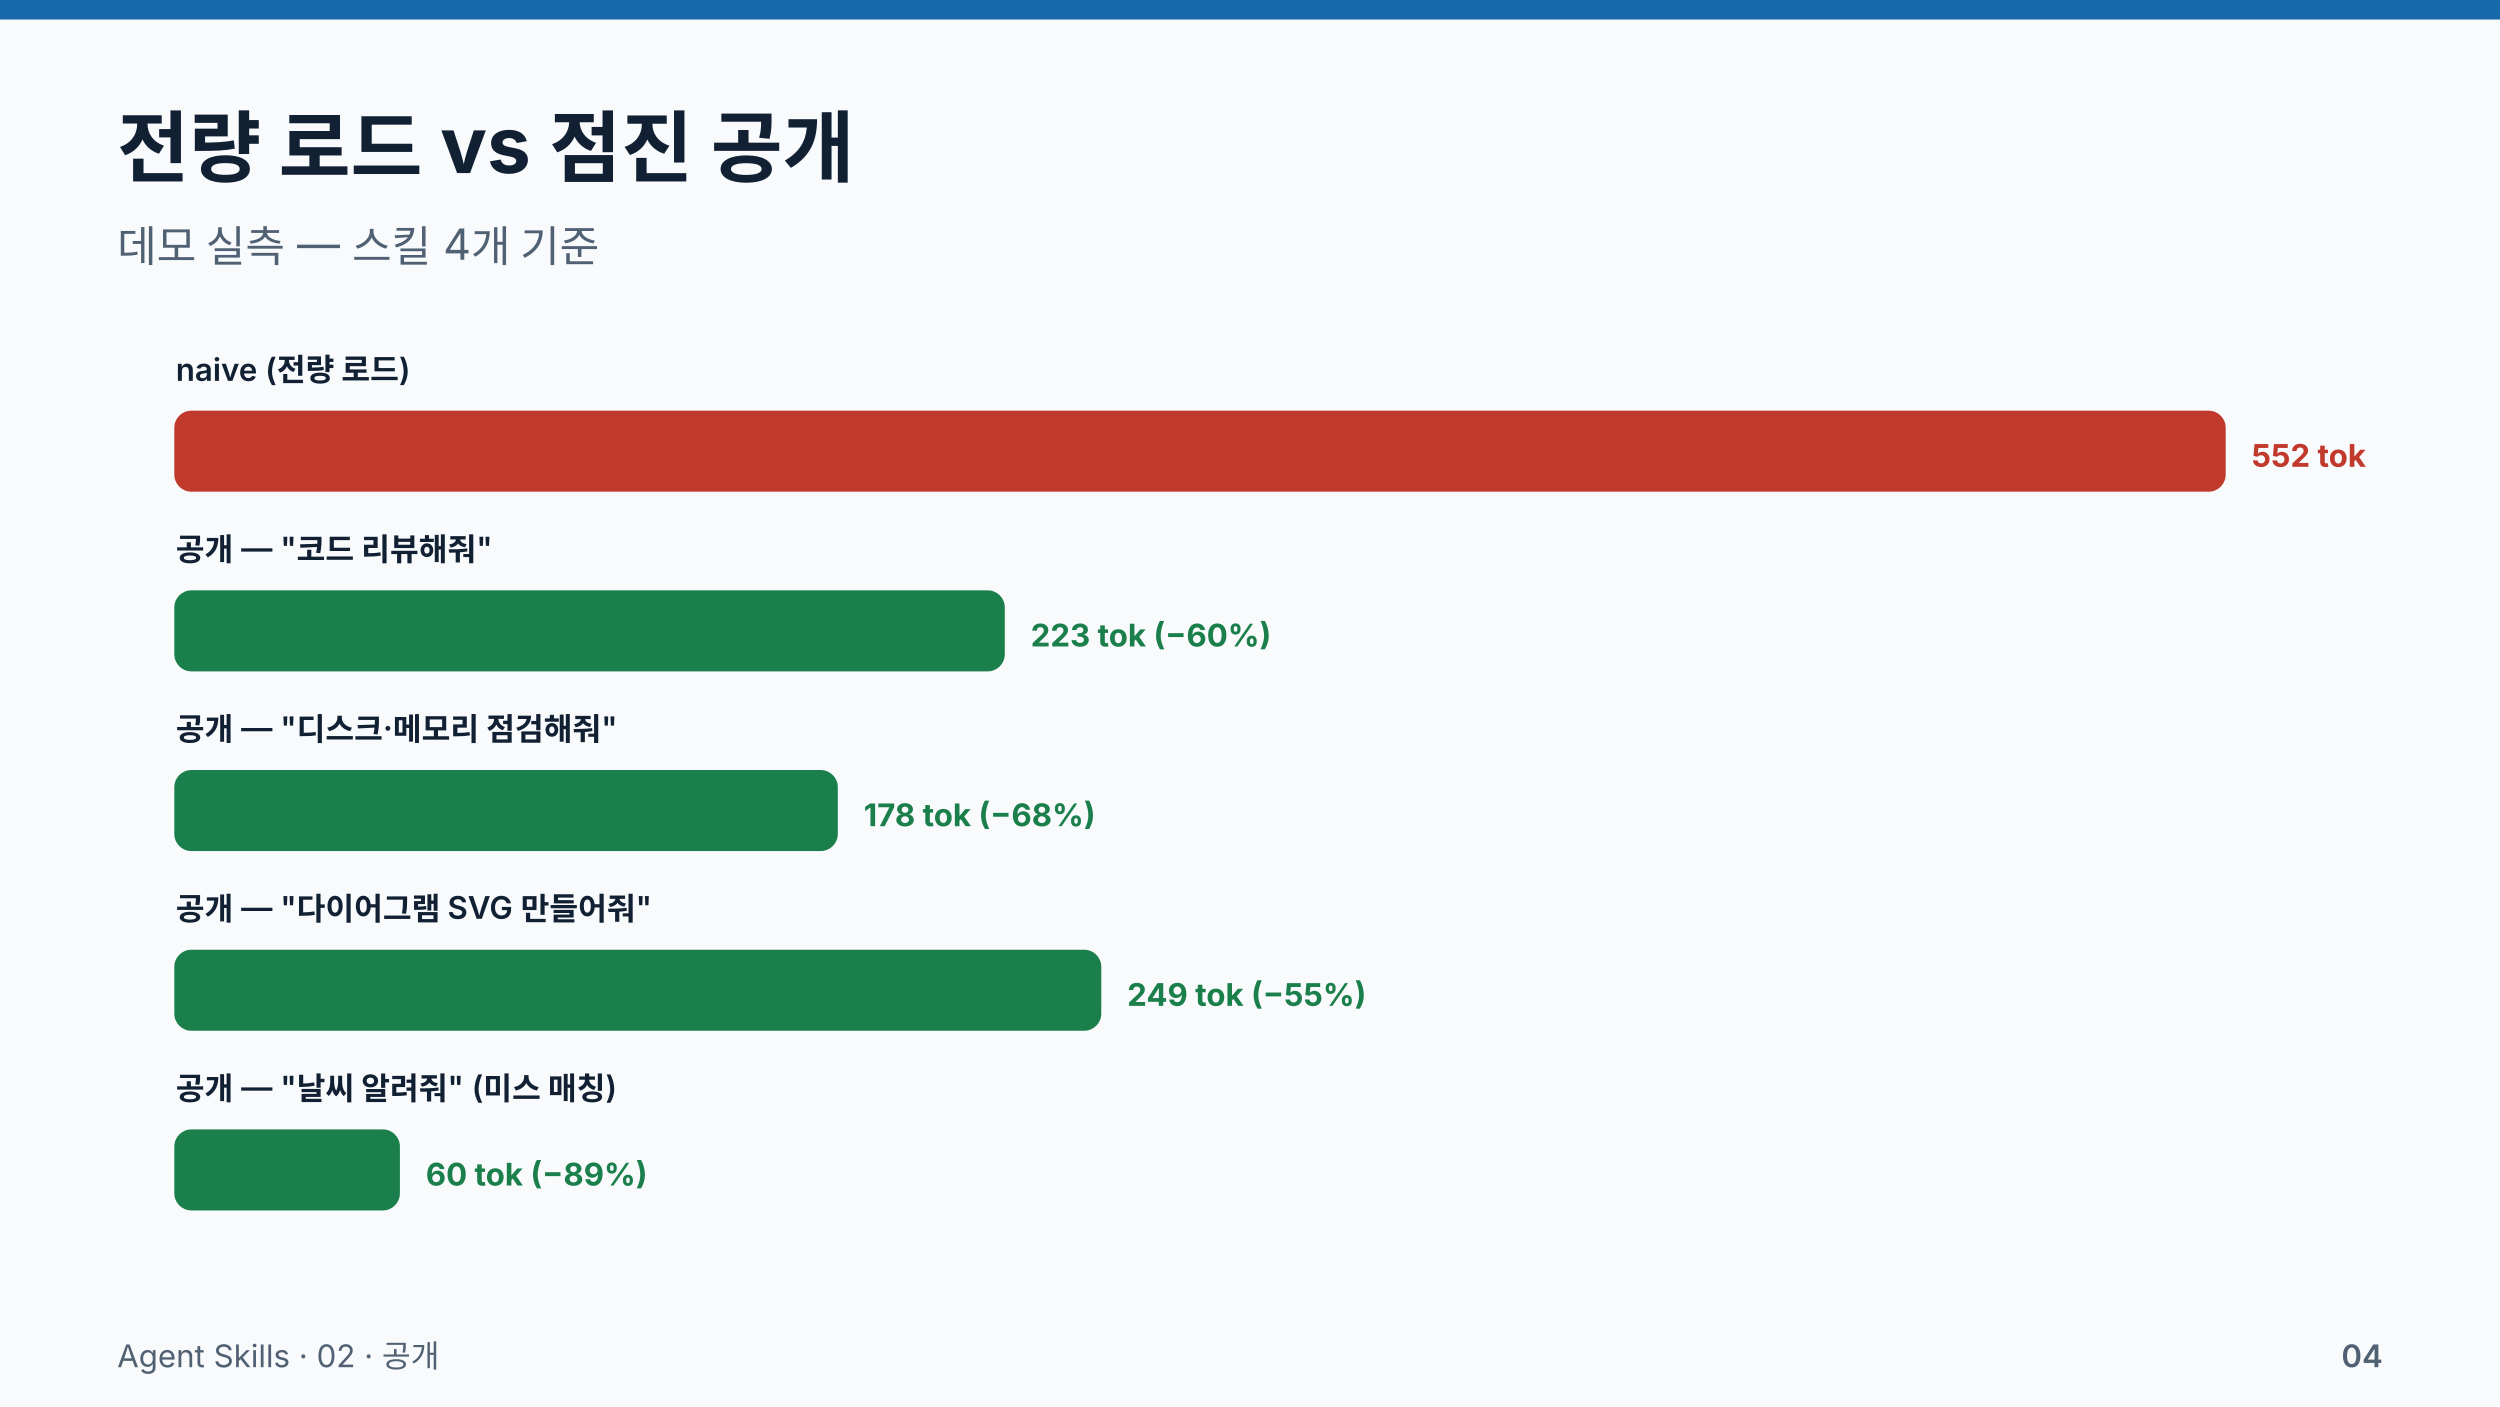
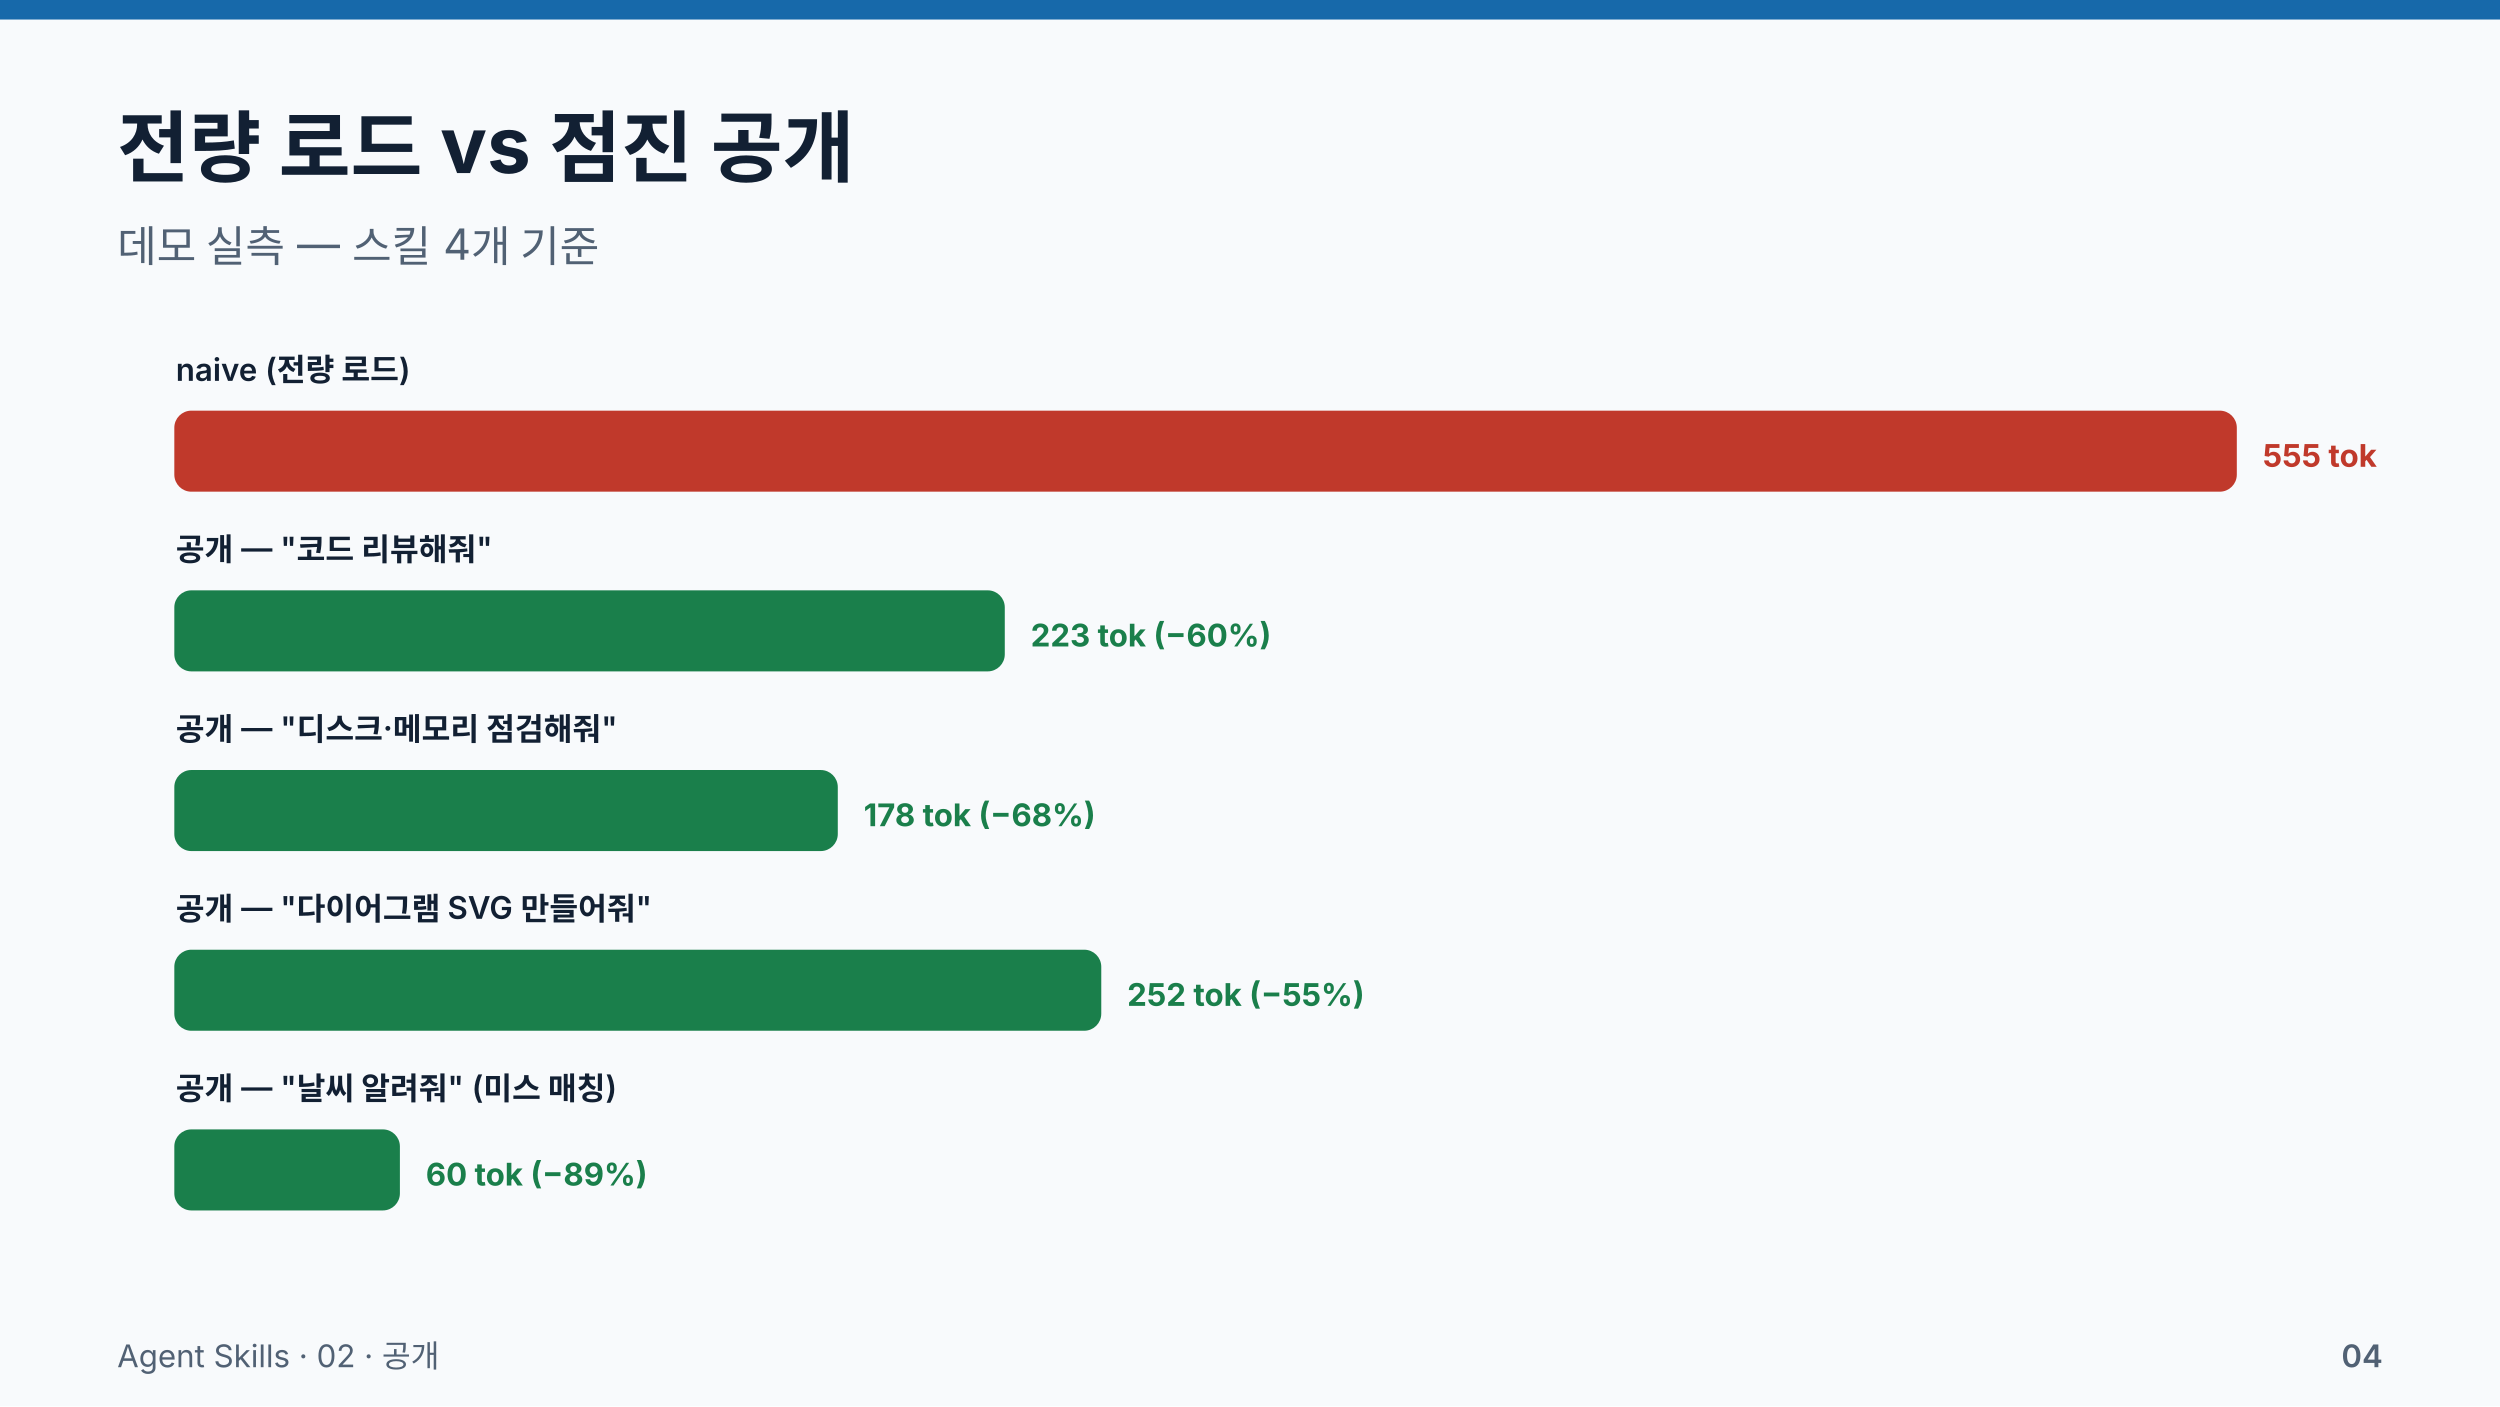
<svg xmlns="http://www.w3.org/2000/svg" viewBox="0 0 1280 720" width="1280" height="720" role="img">
  <defs>
    <marker id="ah516174" viewBox="0 0 10 10" refX="9" refY="5" markerWidth="7" markerHeight="7" orient="auto-start-reverse">
      <path d="M0,0 L10,5 L0,10 z" fill="#516174" />
    </marker>
    <marker id="ah1769aa" viewBox="0 0 10 10" refX="9" refY="5" markerWidth="7" markerHeight="7" orient="auto-start-reverse">
      <path d="M0,0 L10,5 L0,10 z" fill="#1769aa" />
    </marker>
    <marker id="ah1a7f4b" viewBox="0 0 10 10" refX="9" refY="5" markerWidth="7" markerHeight="7" orient="auto-start-reverse">
      <path d="M0,0 L10,5 L0,10 z" fill="#1a7f4b" />
    </marker>
    <marker id="ahc0392b" viewBox="0 0 10 10" refX="9" refY="5" markerWidth="7" markerHeight="7" orient="auto-start-reverse">
      <path d="M0,0 L10,5 L0,10 z" fill="#c0392b" />
    </marker>
    <marker id="ahb86e00" viewBox="0 0 10 10" refX="9" refY="5" markerWidth="7" markerHeight="7" orient="auto-start-reverse">
      <path d="M0,0 L10,5 L0,10 z" fill="#b86e00" />
    </marker>
    <marker id="ah8a96a3" viewBox="0 0 10 10" refX="9" refY="5" markerWidth="7" markerHeight="7" orient="auto-start-reverse">
      <path d="M0,0 L10,5 L0,10 z" fill="#8a96a3" />
    </marker>
  </defs>
  <rect width="1280" height="720" fill="#f8fafc" />
  <rect width="1280" height="10" fill="#1769aa" />
  <text x="60" y="90" font-family="-apple-system, 'Apple SD Gothic Neo', 'Noto Sans KR', sans-serif" font-size="40" font-weight="700" fill="#122033" xml:space="preserve" style="white-space:pre">전량 로드 vs 점진 공개</text>
  <text x="60" y="134" font-family="-apple-system, 'Apple SD Gothic Neo', 'Noto Sans KR', sans-serif" font-size="22" fill="#516174" xml:space="preserve" style="white-space:pre">데모 실측 — 스킬 4개 기준</text>
  <text x="90" y="195" font-family="-apple-system, 'Apple SD Gothic Neo', 'Noto Sans KR', sans-serif" font-size="16" font-weight="600" fill="#122033" xml:space="preserve" style="white-space:pre">naive (전량 로드)</text>
-   <rect x="90" y="211" width="1048.8" height="40" rx="8" fill="#c0392b" stroke="#c0392b" stroke-width="1.5" />
-   <text x="1152.8" y="239" font-family="-apple-system, 'Apple SD Gothic Neo', 'Noto Sans KR', sans-serif" font-size="16" font-weight="700" fill="#c0392b" xml:space="preserve" style="white-space:pre">552 tok</text>
+   <rect x="90" y="211" width="1054.5" height="40" rx="8" fill="#c0392b" stroke="#c0392b" stroke-width="1.5" />
+   <text x="1158.5" y="239" font-family="-apple-system, 'Apple SD Gothic Neo', 'Noto Sans KR', sans-serif" font-size="16" font-weight="700" fill="#c0392b" xml:space="preserve" style="white-space:pre">555 tok</text>
  <text x="90" y="287" font-family="-apple-system, 'Apple SD Gothic Neo', 'Noto Sans KR', sans-serif" font-size="16" font-weight="600" fill="#122033" xml:space="preserve" style="white-space:pre">공개 — "코드 리뷰해줘"</text>
  <rect x="90" y="303" width="423.7" height="40" rx="8" fill="#1a7f4b" stroke="#1a7f4b" stroke-width="1.5" />
  <text x="527.7" y="331" font-family="-apple-system, 'Apple SD Gothic Neo', 'Noto Sans KR', sans-serif" font-size="16" font-weight="700" fill="#1a7f4b" xml:space="preserve" style="white-space:pre">223 tok (−60%)</text>
  <text x="90" y="379" font-family="-apple-system, 'Apple SD Gothic Neo', 'Noto Sans KR', sans-serif" font-size="16" font-weight="600" fill="#122033" xml:space="preserve" style="white-space:pre">공개 — "디스크·메모리 점검해줘"</text>
  <rect x="90" y="395" width="338.2" height="40" rx="8" fill="#1a7f4b" stroke="#1a7f4b" stroke-width="1.5" />
  <text x="442.2" y="423" font-family="-apple-system, 'Apple SD Gothic Neo', 'Noto Sans KR', sans-serif" font-size="16" font-weight="700" fill="#1a7f4b" xml:space="preserve" style="white-space:pre">178 tok (−68%)</text>
  <text x="90" y="471" font-family="-apple-system, 'Apple SD Gothic Neo', 'Noto Sans KR', sans-serif" font-size="16" font-weight="600" fill="#122033" xml:space="preserve" style="white-space:pre">공개 — "다이어그램 SVG 만들어줘"</text>
  <rect x="90" y="487" width="473.1" height="40" rx="8" fill="#1a7f4b" stroke="#1a7f4b" stroke-width="1.5" />
-   <text x="577.1" y="515" font-family="-apple-system, 'Apple SD Gothic Neo', 'Noto Sans KR', sans-serif" font-size="16" font-weight="700" fill="#1a7f4b" xml:space="preserve" style="white-space:pre">249 tok (−55%)</text>
+   <text x="577.1" y="515" font-family="-apple-system, 'Apple SD Gothic Neo', 'Noto Sans KR', sans-serif" font-size="16" font-weight="700" fill="#1a7f4b" xml:space="preserve" style="white-space:pre">252 tok (−55%)</text>
  <text x="90" y="563" font-family="-apple-system, 'Apple SD Gothic Neo', 'Noto Sans KR', sans-serif" font-size="16" font-weight="600" fill="#122033" xml:space="preserve" style="white-space:pre">공개 — "날씨 알려줘" (미스 매칭)</text>
  <rect x="90" y="579" width="114.0" height="40" rx="8" fill="#1a7f4b" stroke="#1a7f4b" stroke-width="1.5" />
  <text x="218.0" y="607" font-family="-apple-system, 'Apple SD Gothic Neo', 'Noto Sans KR', sans-serif" font-size="16" font-weight="700" fill="#1a7f4b" xml:space="preserve" style="white-space:pre">60 tok (−89%)</text>
  <text x="60" y="700" font-family="-apple-system, 'Apple SD Gothic Neo', 'Noto Sans KR', sans-serif" font-size="16" fill="#516174" xml:space="preserve" style="white-space:pre">Agent Skills · 02 · 공개</text>
  <text x="1220" y="700" font-family="-apple-system, 'Apple SD Gothic Neo', 'Noto Sans KR', sans-serif" font-size="16" font-weight="600" fill="#516174" text-anchor="end" xml:space="preserve" style="white-space:pre">04</text>
</svg>
